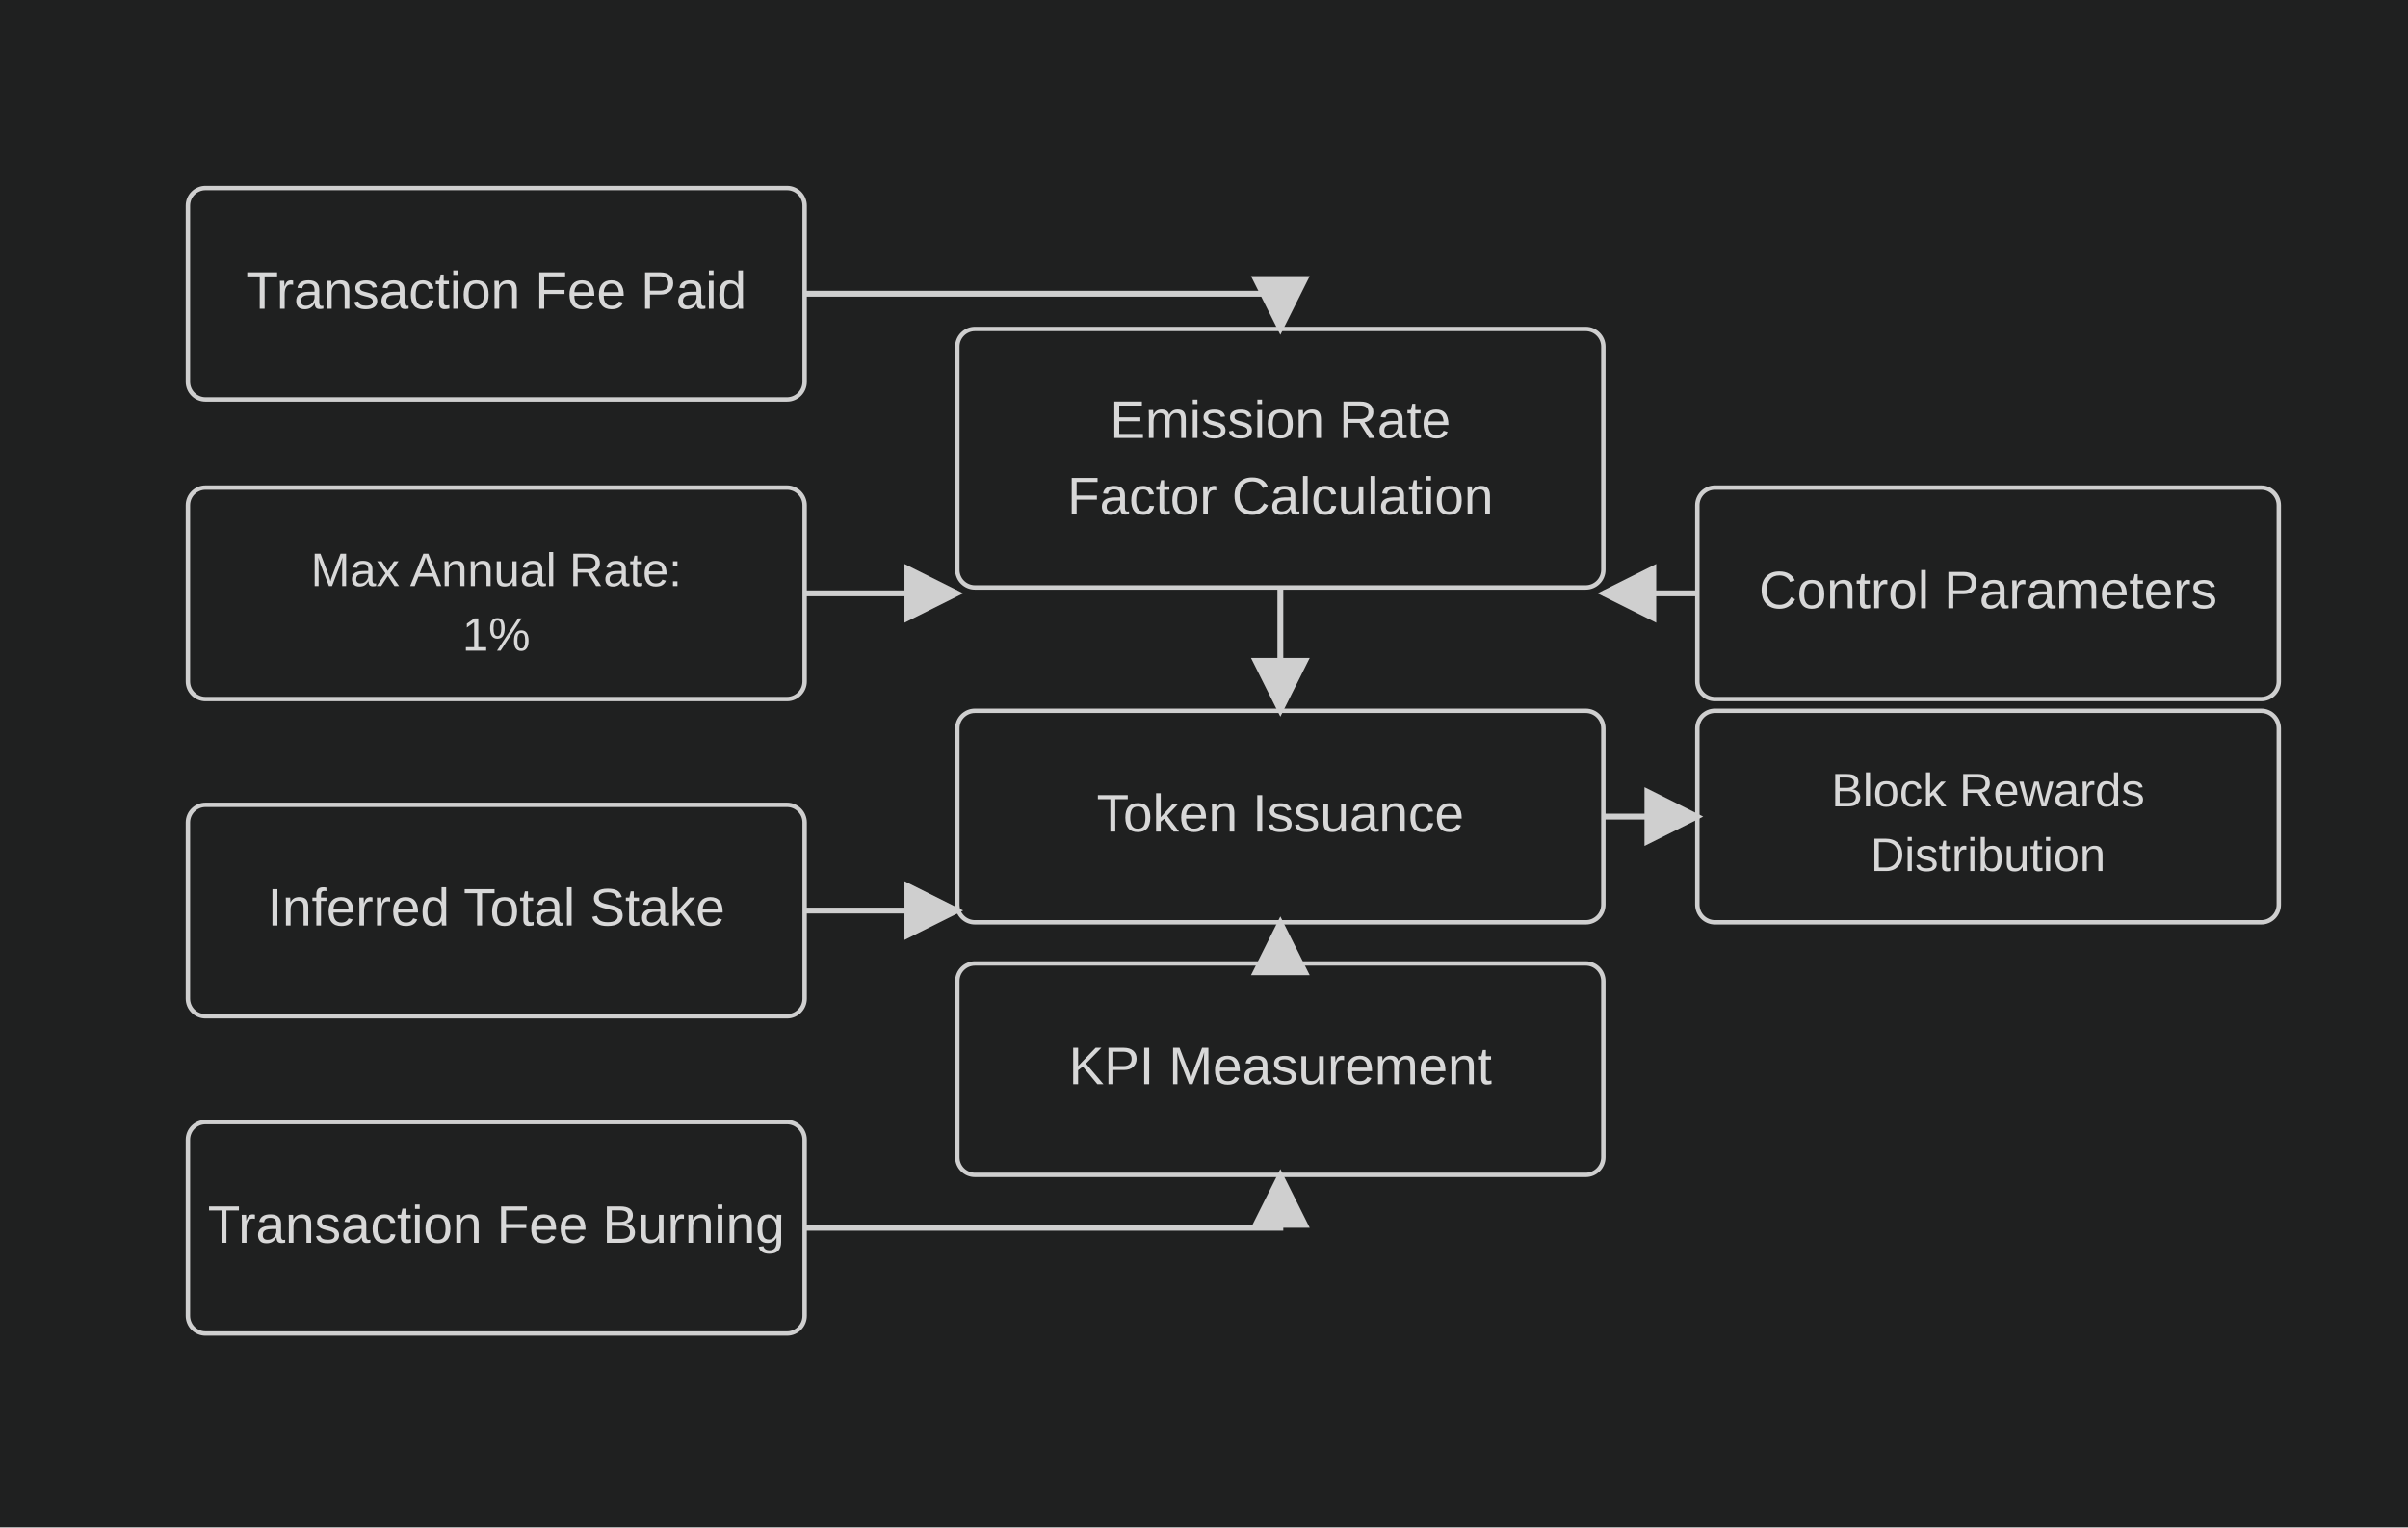
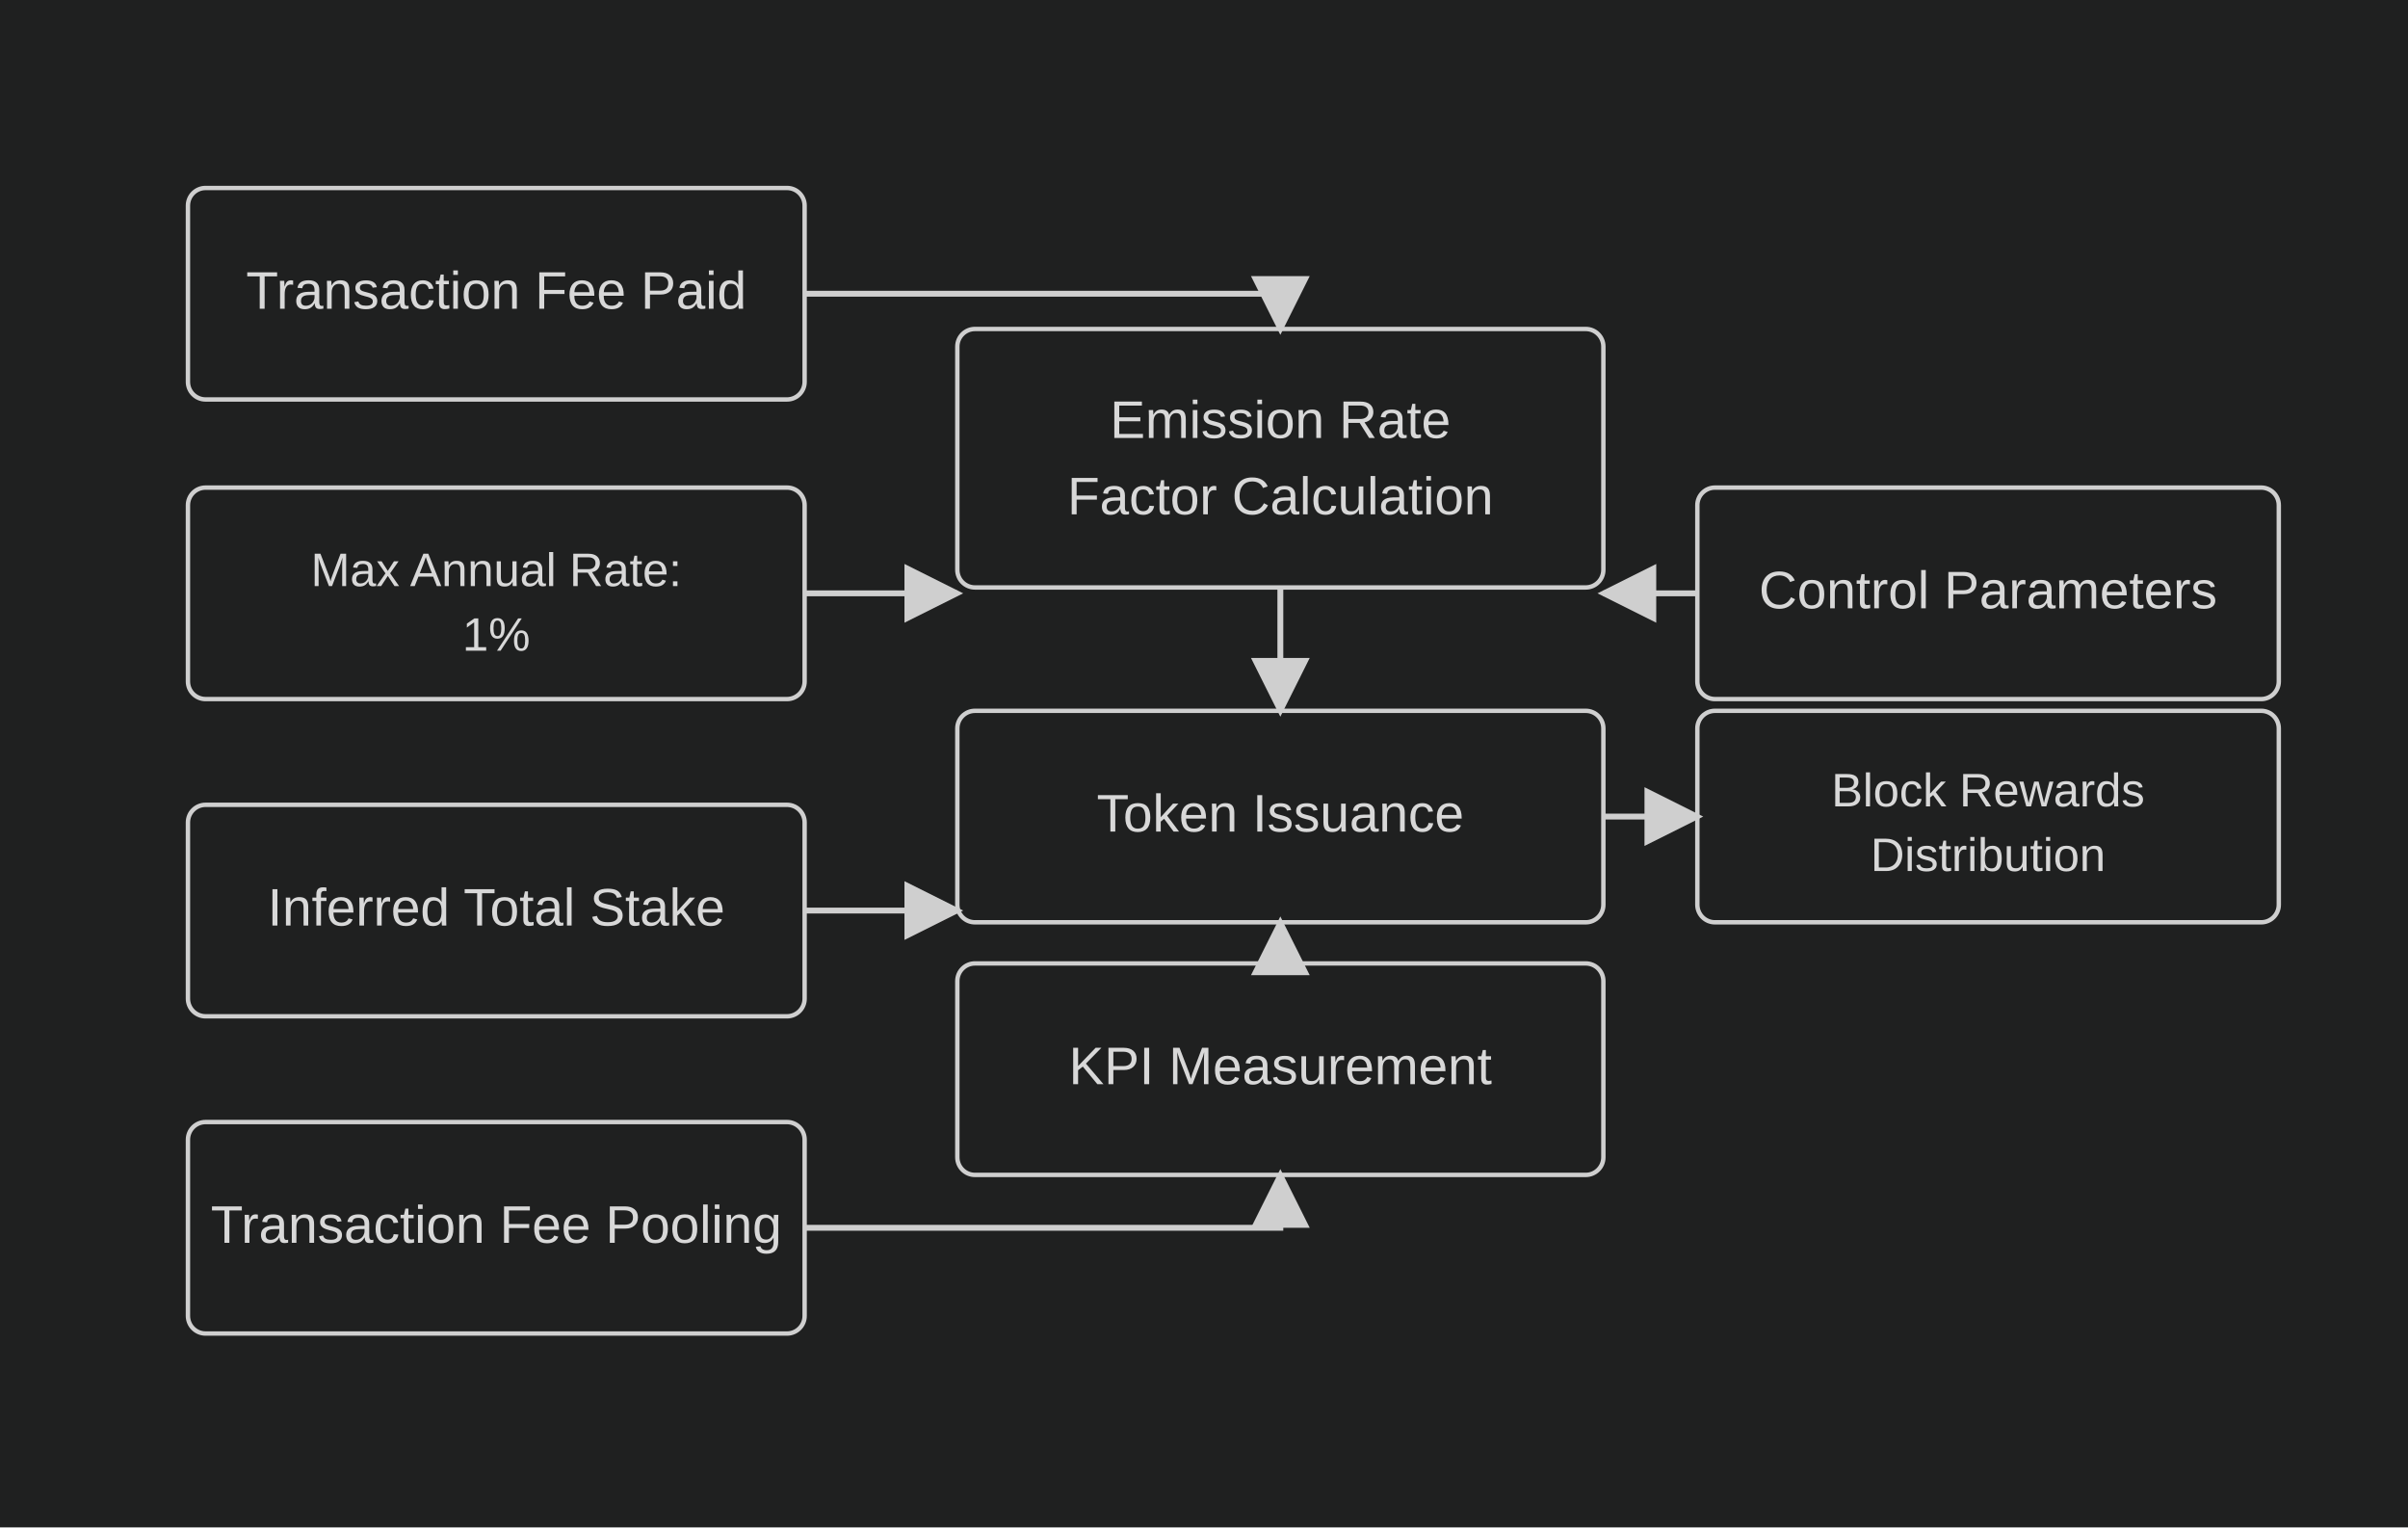
<svg xmlns="http://www.w3.org/2000/svg" viewBox="0 0 820 520" role="img" aria-labelledby="title desc">
  <defs>
    <marker id="arrow" markerWidth="10" markerHeight="10" refX="9" refY="5" orient="auto" markerUnits="strokeWidth">
      <path d="M0,0 L10,5 L0,10 Z" fill="#cfcfcf" />
    </marker>
  </defs>
  <style>
    .bg { fill: #1f2020; }
    .node { fill: #1f2020; stroke: #cfcfcf; stroke-width: 1.5; rx: 6; }
    .label { fill: #d8d8d8; font-family: Arial, Helvetica, sans-serif; font-size: 18px; text-anchor: middle; dominant-baseline: middle; }
    .small { font-size: 16px; }
    .arrow { stroke: #cfcfcf; stroke-width: 2; fill: none; marker-end: url(#arrow); }
  </style>
  <rect class="bg" width="820" height="520" />
  <rect class="node" x="64" y="64" width="210" height="72" />
  <text class="label" x="169" y="100">Transaction Fee Paid</text>
  <rect class="node" x="64" y="274" width="210" height="72" />
  <text class="label" x="169" y="310">Inferred Total Stake</text>
  <rect class="node" x="64" y="382" width="210" height="72" />
-   <text class="label" x="169" y="418">Transaction Fee Burning</text>
+   <text class="label" x="169" y="418">Transaction Fee Pooling</text>
  <rect class="node" x="326" y="328" width="220" height="72" />
  <text class="label" x="436" y="364">KPI Measurement</text>
  <rect class="node" x="326" y="112" width="220" height="88" />
  <text class="label" x="436" y="144">Emission Rate</text>
  <text class="label" x="436" y="170">Factor Calculation</text>
  <rect class="node" x="64" y="166" width="210" height="72" />
  <text class="label small" x="169" y="195">Max Annual Rate:</text>
  <text class="label small" x="169" y="217">1%</text>
  <rect class="node" x="578" y="166" width="198" height="72" />
  <text class="label" x="677" y="202">Control Parameters</text>
  <rect class="node" x="326" y="242" width="220" height="72" />
  <text class="label" x="436" y="278">Token Issuance</text>
  <rect class="node" x="578" y="242" width="198" height="72" />
  <text class="label small" x="677" y="270">Block Rewards</text>
  <text class="label small" x="677" y="292">Distribution</text>
  <path class="arrow" d="M274 100 H436 V112" />
  <path class="arrow" d="M274 202 H326" />
  <path class="arrow" d="M578 202 H546" />
  <path class="arrow" d="M436 328 V314" />
  <path class="arrow" d="M436 200 V242" />
  <path class="arrow" d="M274 310 H326" />
  <path class="arrow" d="M274 418 H436 V400" />
  <path class="arrow" d="M546 278 H578" />
</svg>
